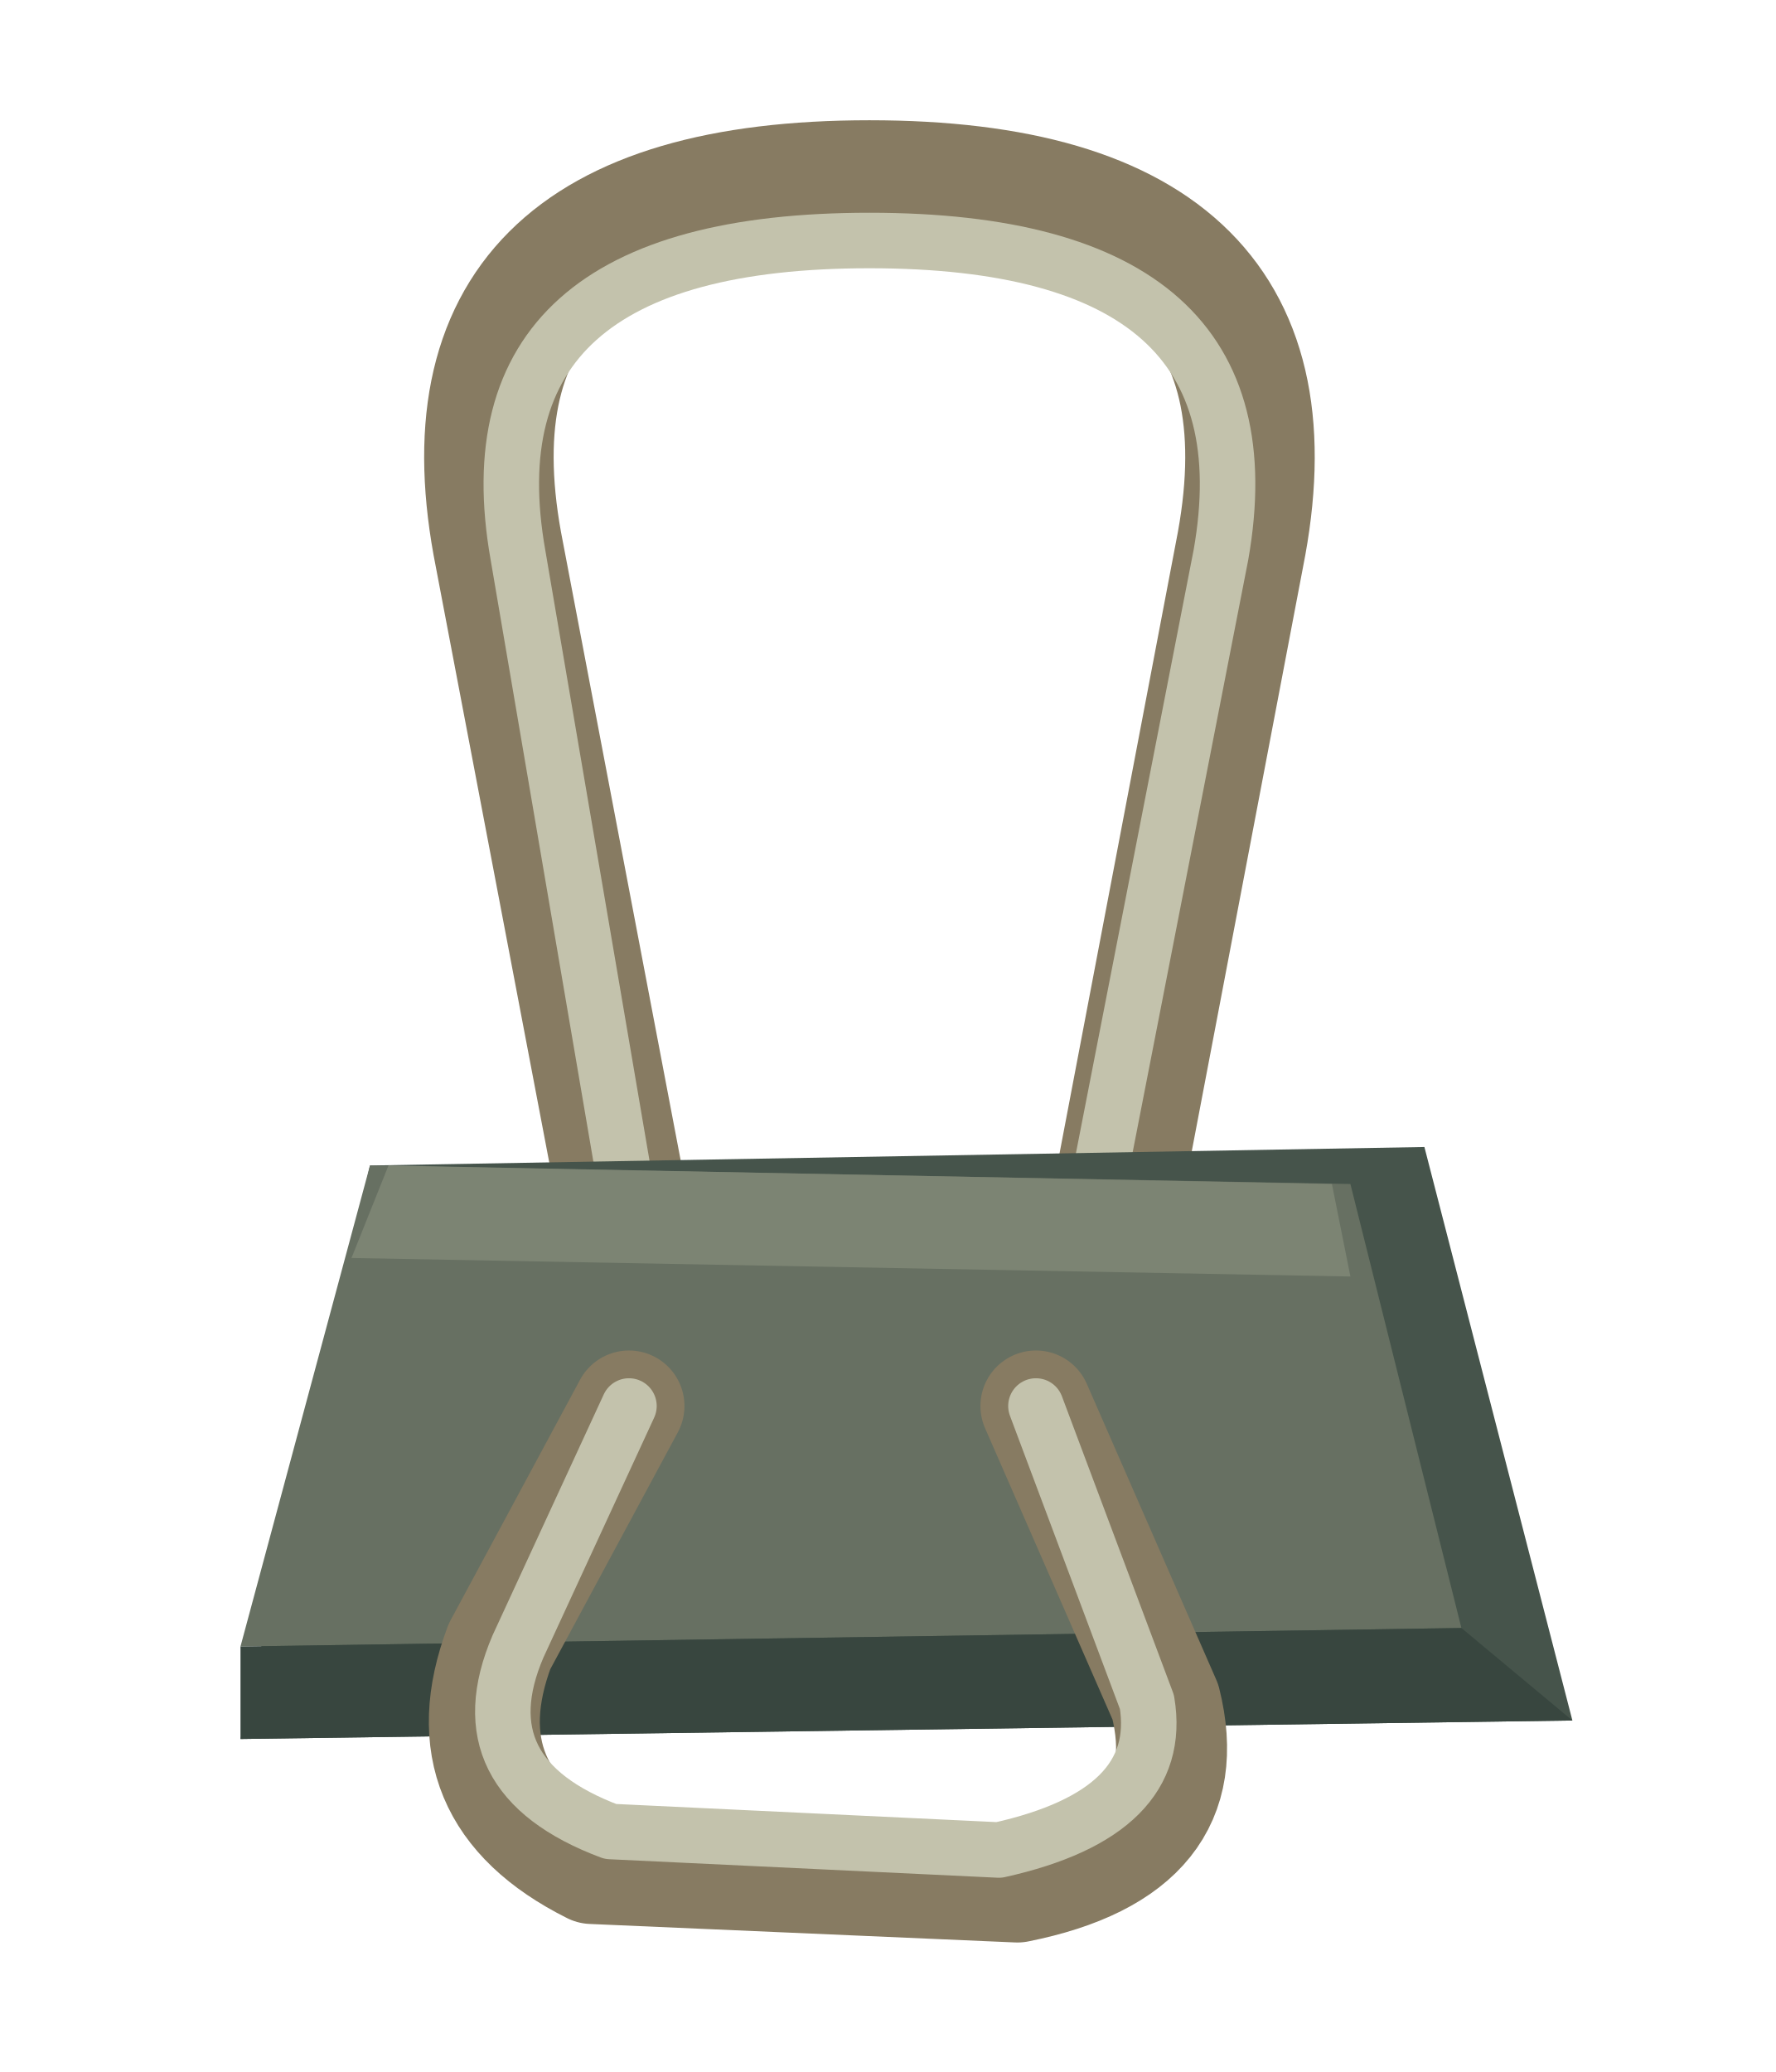
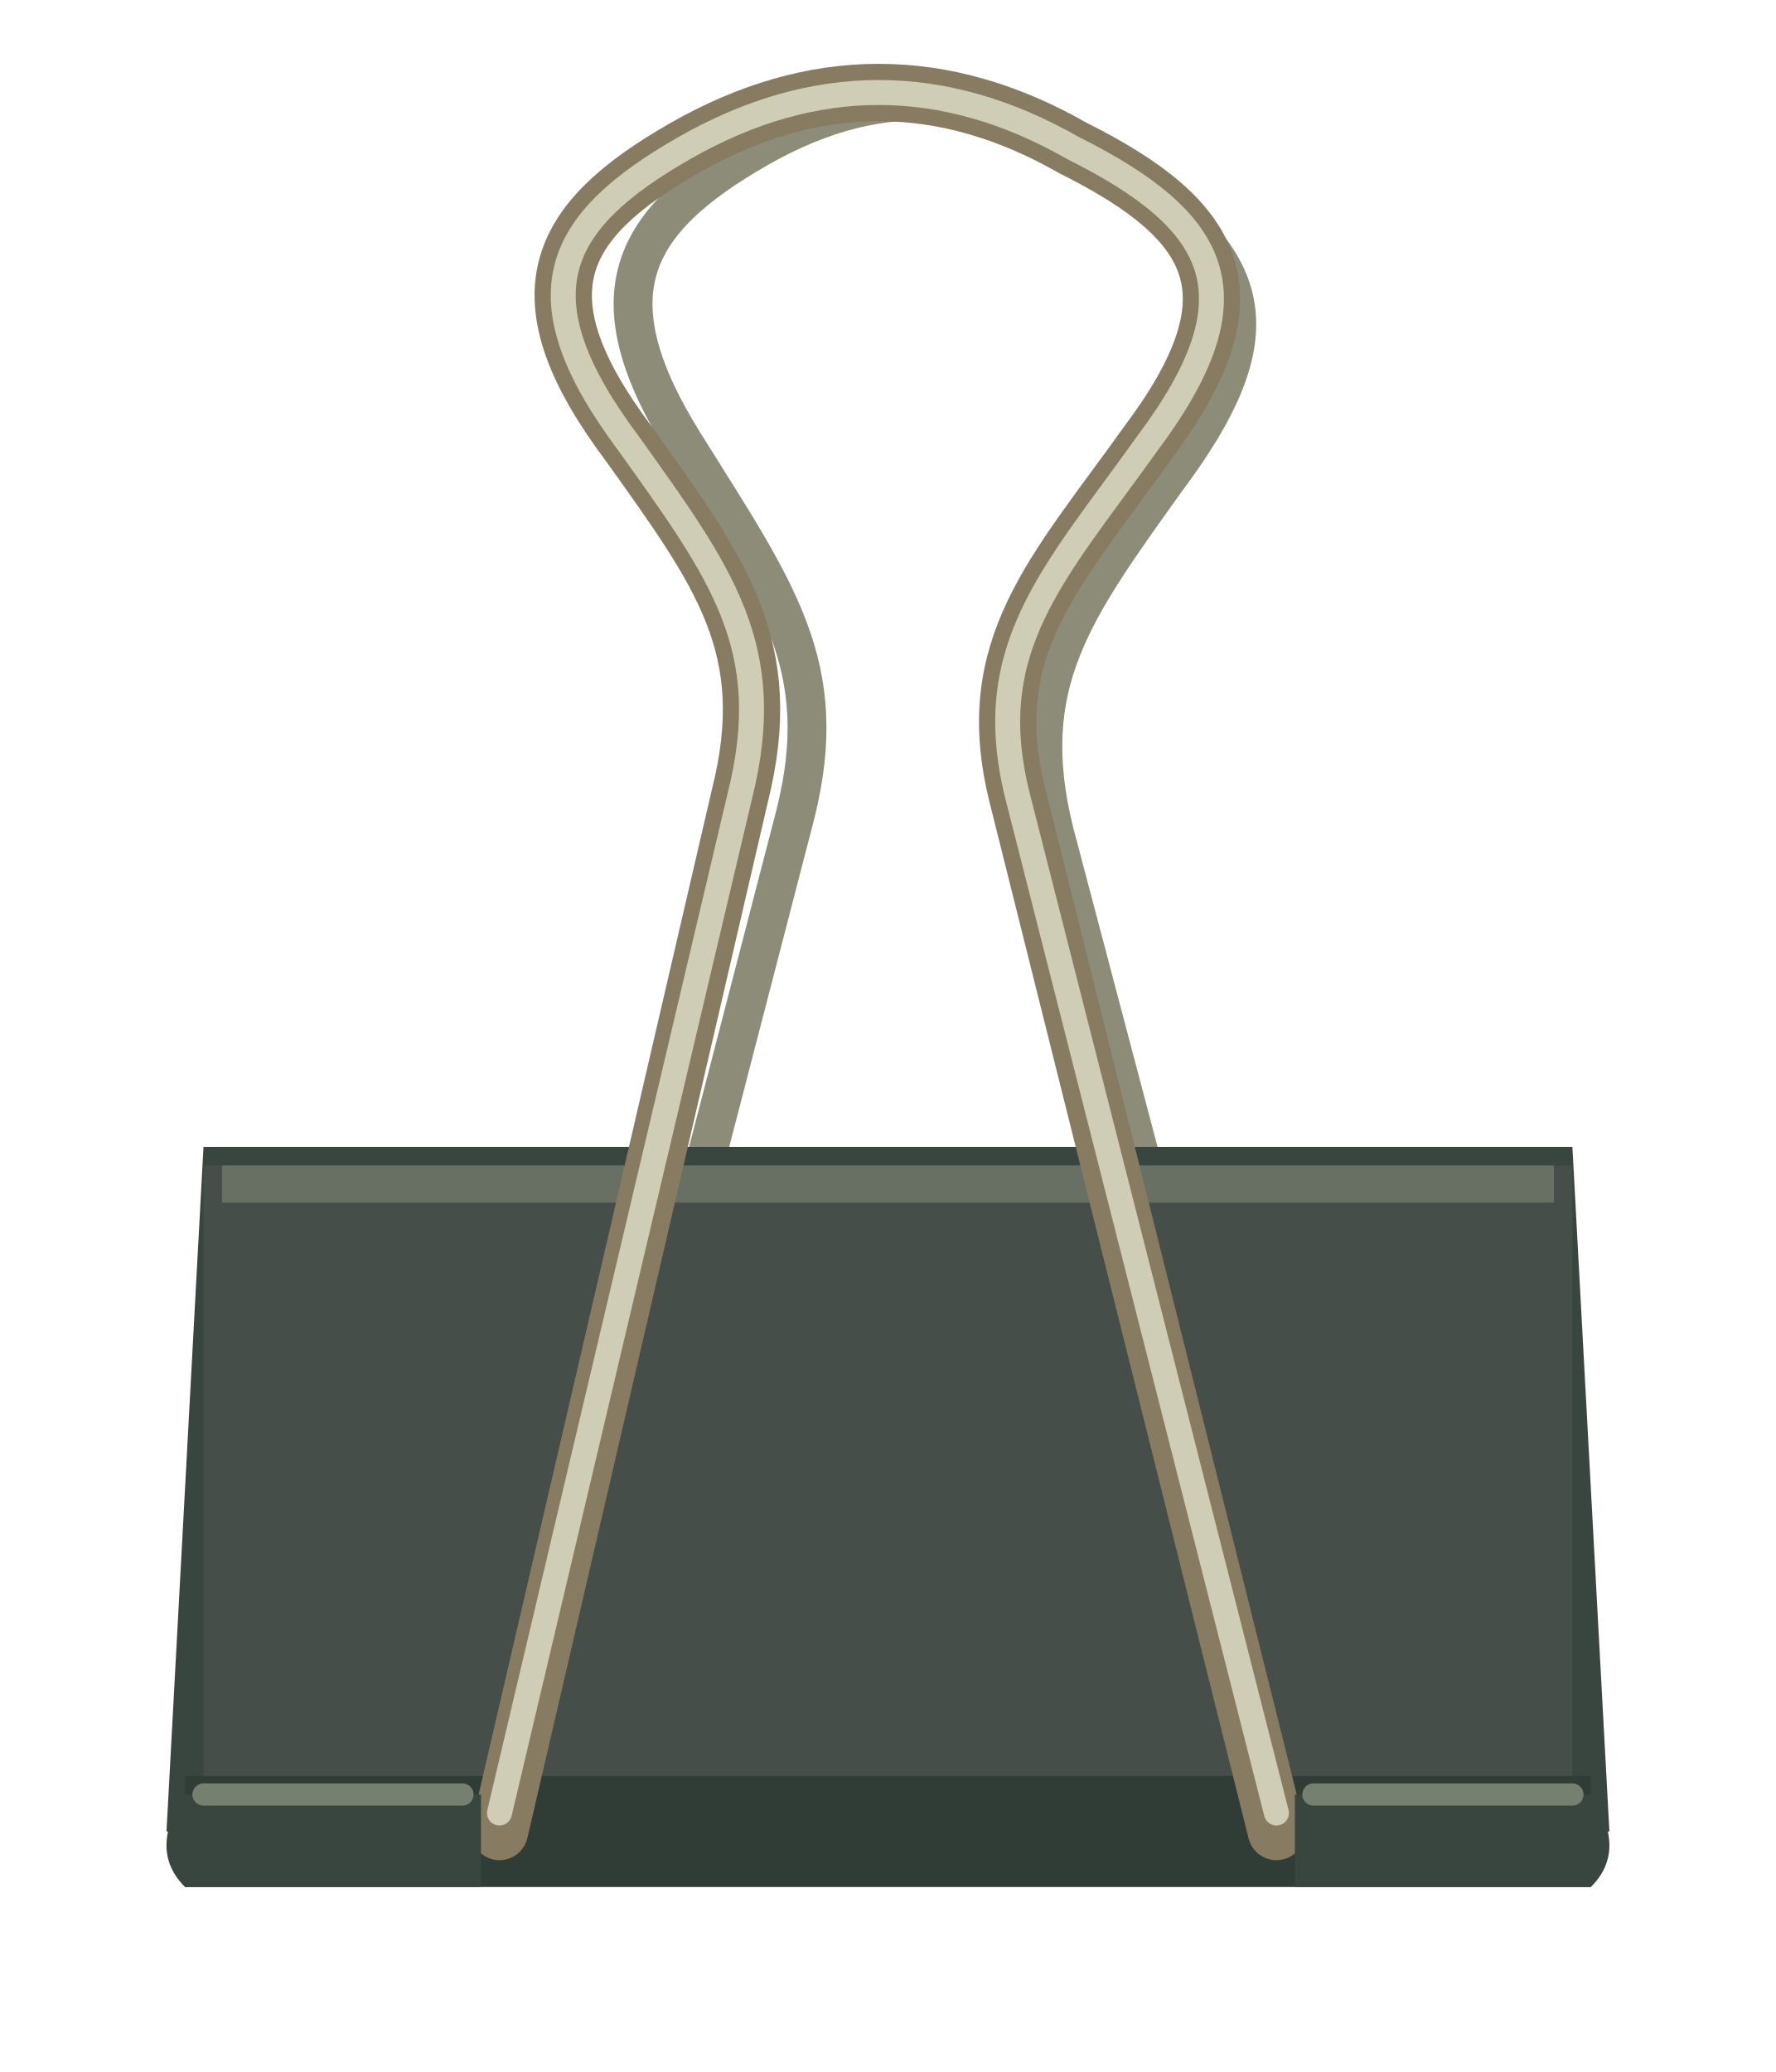
<svg xmlns="http://www.w3.org/2000/svg" viewBox="0 0 96 112">
-   <g fill="none" stroke-linecap="round" stroke-linejoin="round">
-     <path d="M35 72 27 30Q23 10 47 10t20 20l-8 42" stroke="#877b62" stroke-width="7" />
-     <path d="M35 71 28 30Q25 13 47 13t19 17l-8 41" stroke="#c3c2ac" stroke-width="3" />
-   </g>
-   <path fill="#46544b" d="m20 63 57-1 8 31-72 1z" />
-   <path fill="#677062" d="m20 63 53 1 6 24-66 1z" />
-   <path fill="#7c8473" d="m21 63 51 1 1 5-54-1z" />
-   <path fill="#38463f" d="m13 89 66-1 6 5-72 1z" />
-   <g fill="none" stroke-linecap="round" stroke-linejoin="round">
-     <path d="m34 76-7 13q-3 8 5 12l23 1q10-2 8-10l-7-16" stroke="#877b62" stroke-width="6" />
-     <path d="m34 76-6 13q-3 7 5 10l21 1q9-2 8-8l-6-16" stroke="#c3c2ac" stroke-width="3" />
-   </g>
+   <path d="M29 98 43 44c2-8-1-12-6-20-5-8-3-12 4-16 7-4 13-3 19 1 8 5 9 9 3 17-5 7-8 11-6 19l14 53" fill="none" stroke="#8c8c79" stroke-width="2.1" stroke-linecap="round" stroke-linejoin="round" />
+   <path d="M11 62h74l2 37H9z" fill="#38463f" />
+   <path d="M11 63h74v34H11z" fill="#454e48" />
+   <path d="M12 63h72v2H12z" fill="#687064" />
+   <path d="M10 96h76v6H10z" fill="#303c36" />
+   <path d="M27 99 40 43c2-8-1-12-6-19-6-8-4-12 3-16 7-4 14-4 21 0 8 4 10 8 4 16-5 7-9 11-7 19l14 56" fill="none" stroke="#877b62" stroke-width="3.1" stroke-linecap="round" stroke-linejoin="round" />
+   <path d="M27 98 40 43c2-8-1-12-6-19-6-8-4-12 3-16 7-4 14-4 21 0 8 4 10 8 4 16-5 7-9 11-7 19l14 55" fill="none" stroke="#d0cdb6" stroke-width="1.35" stroke-linecap="round" stroke-linejoin="round" />
+   <path d="M10 97h16v5H10q-2-2 0-5m60 0h16q2 3 0 5H70z" fill="#38463f" />
+   <path d="M11 97h14m46 0h14" fill="none" stroke="#768071" stroke-width="1.2" stroke-linecap="round" />
</svg>
